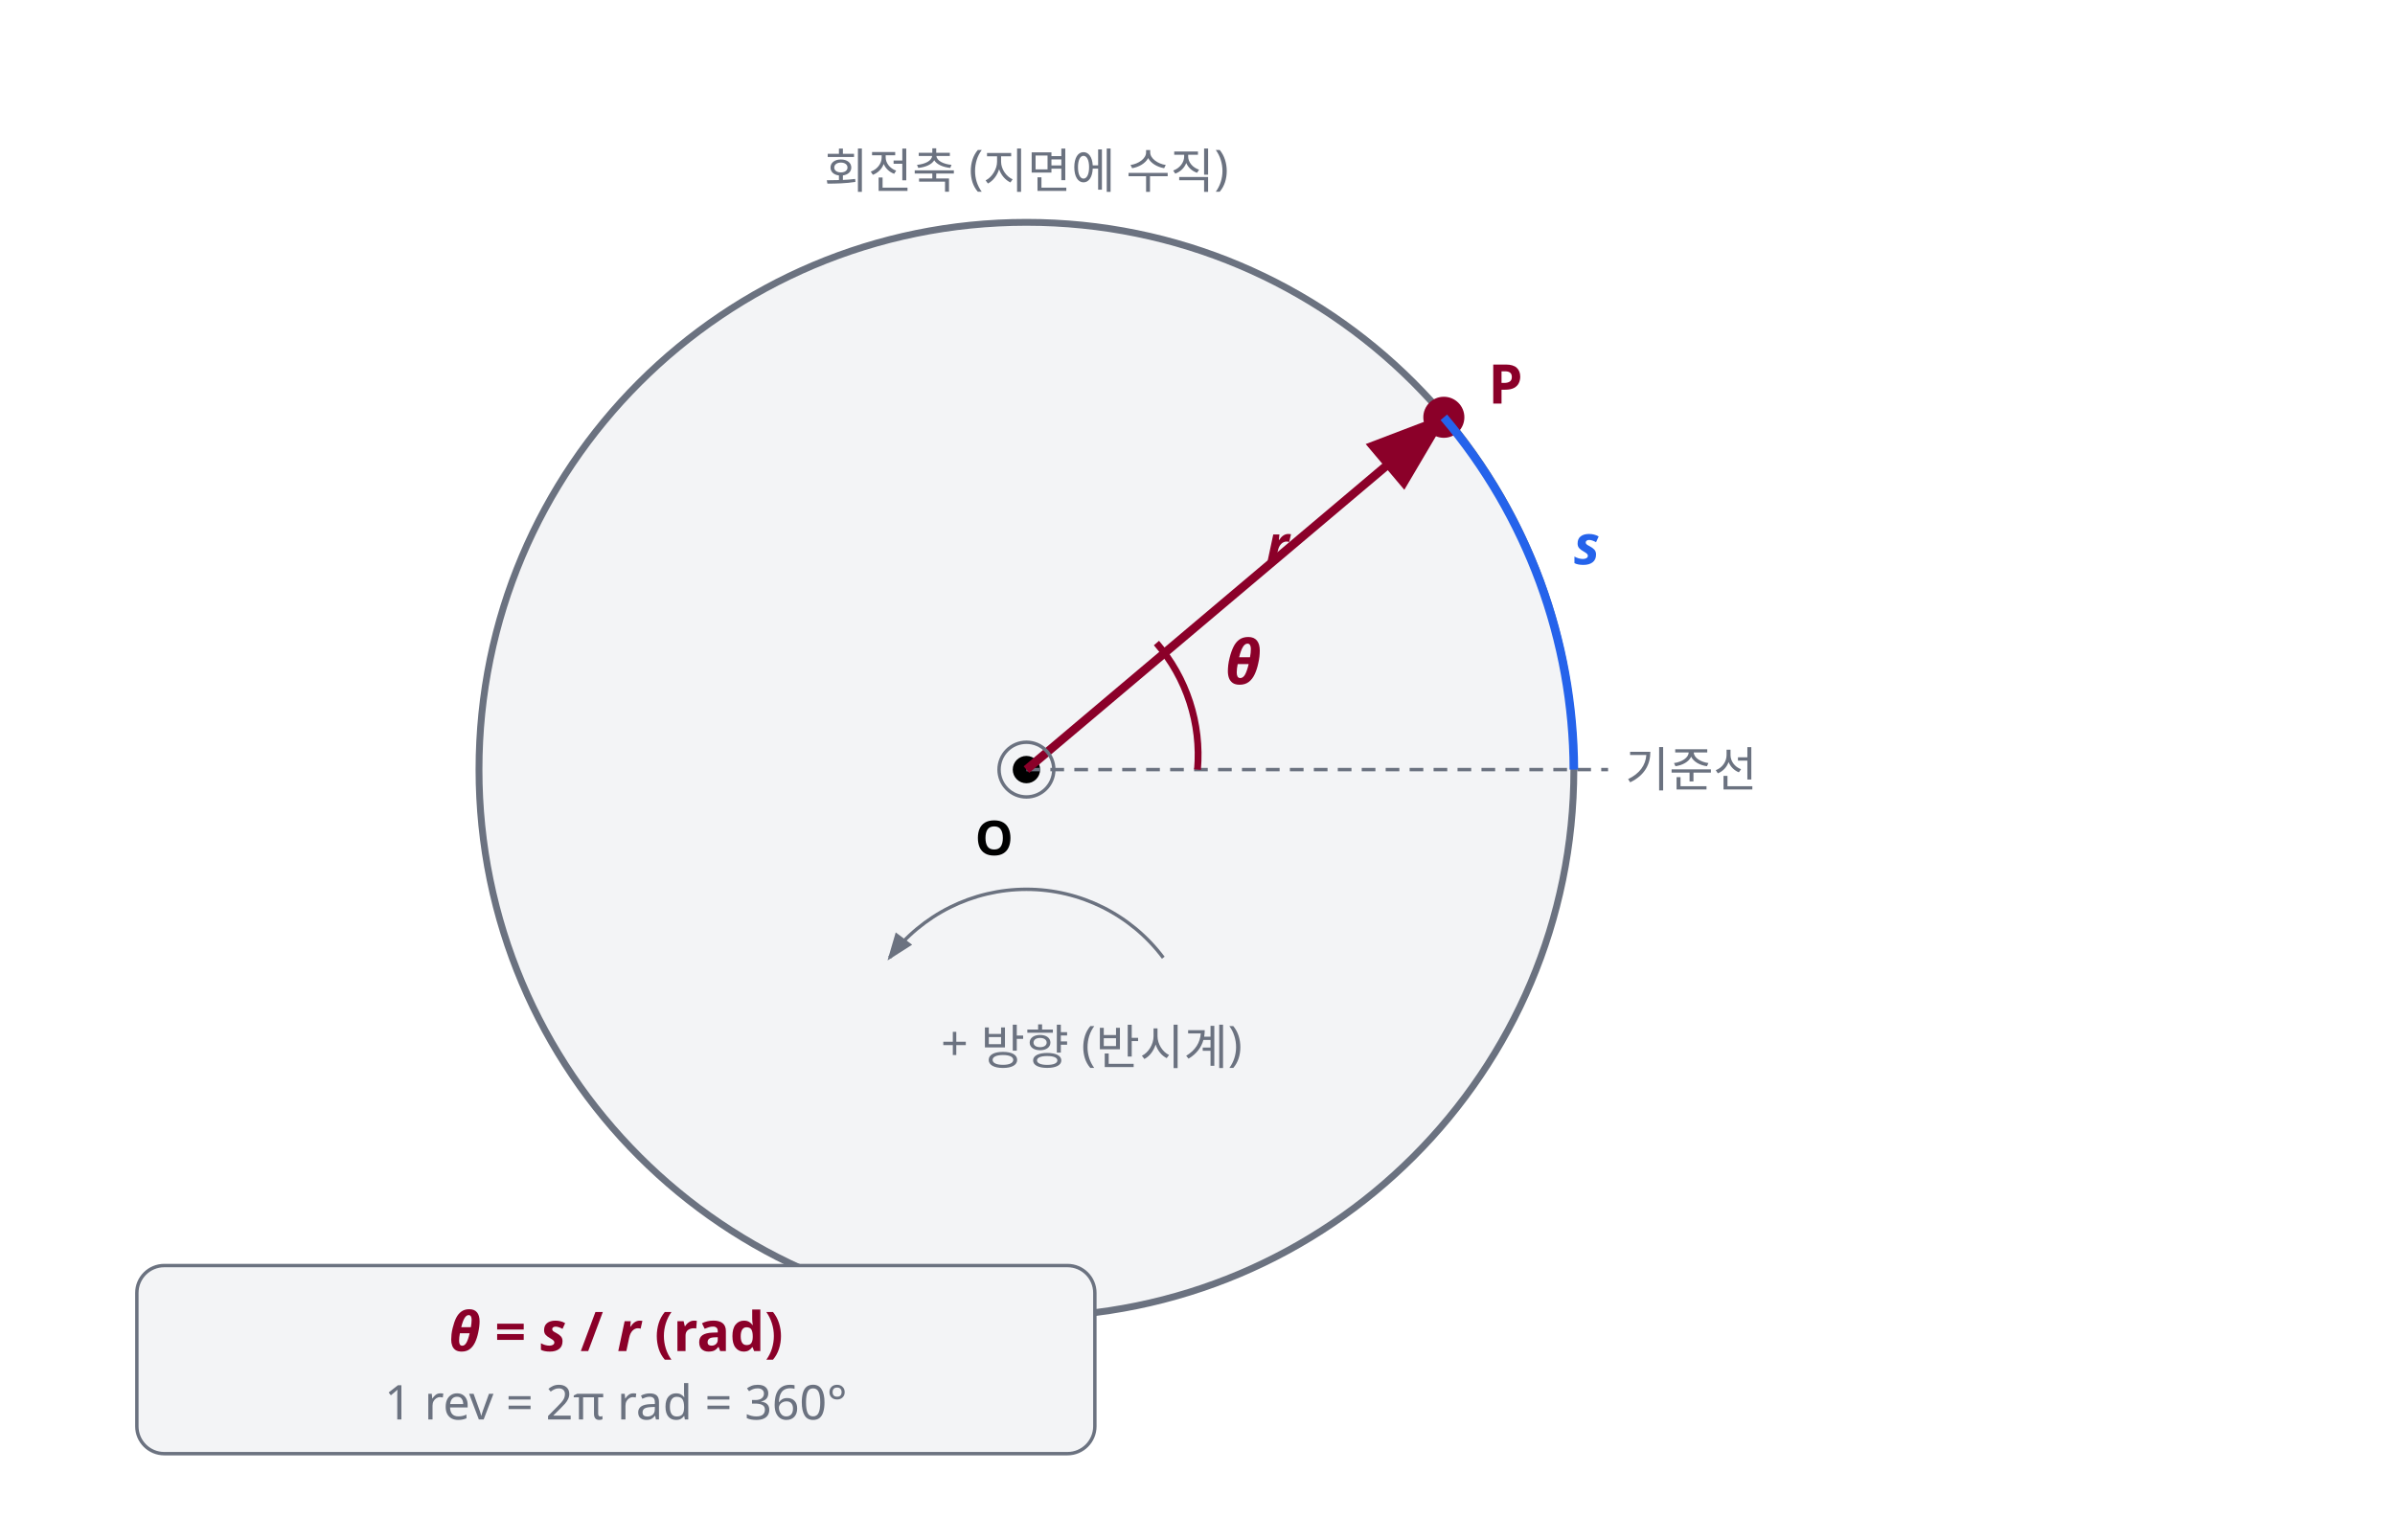
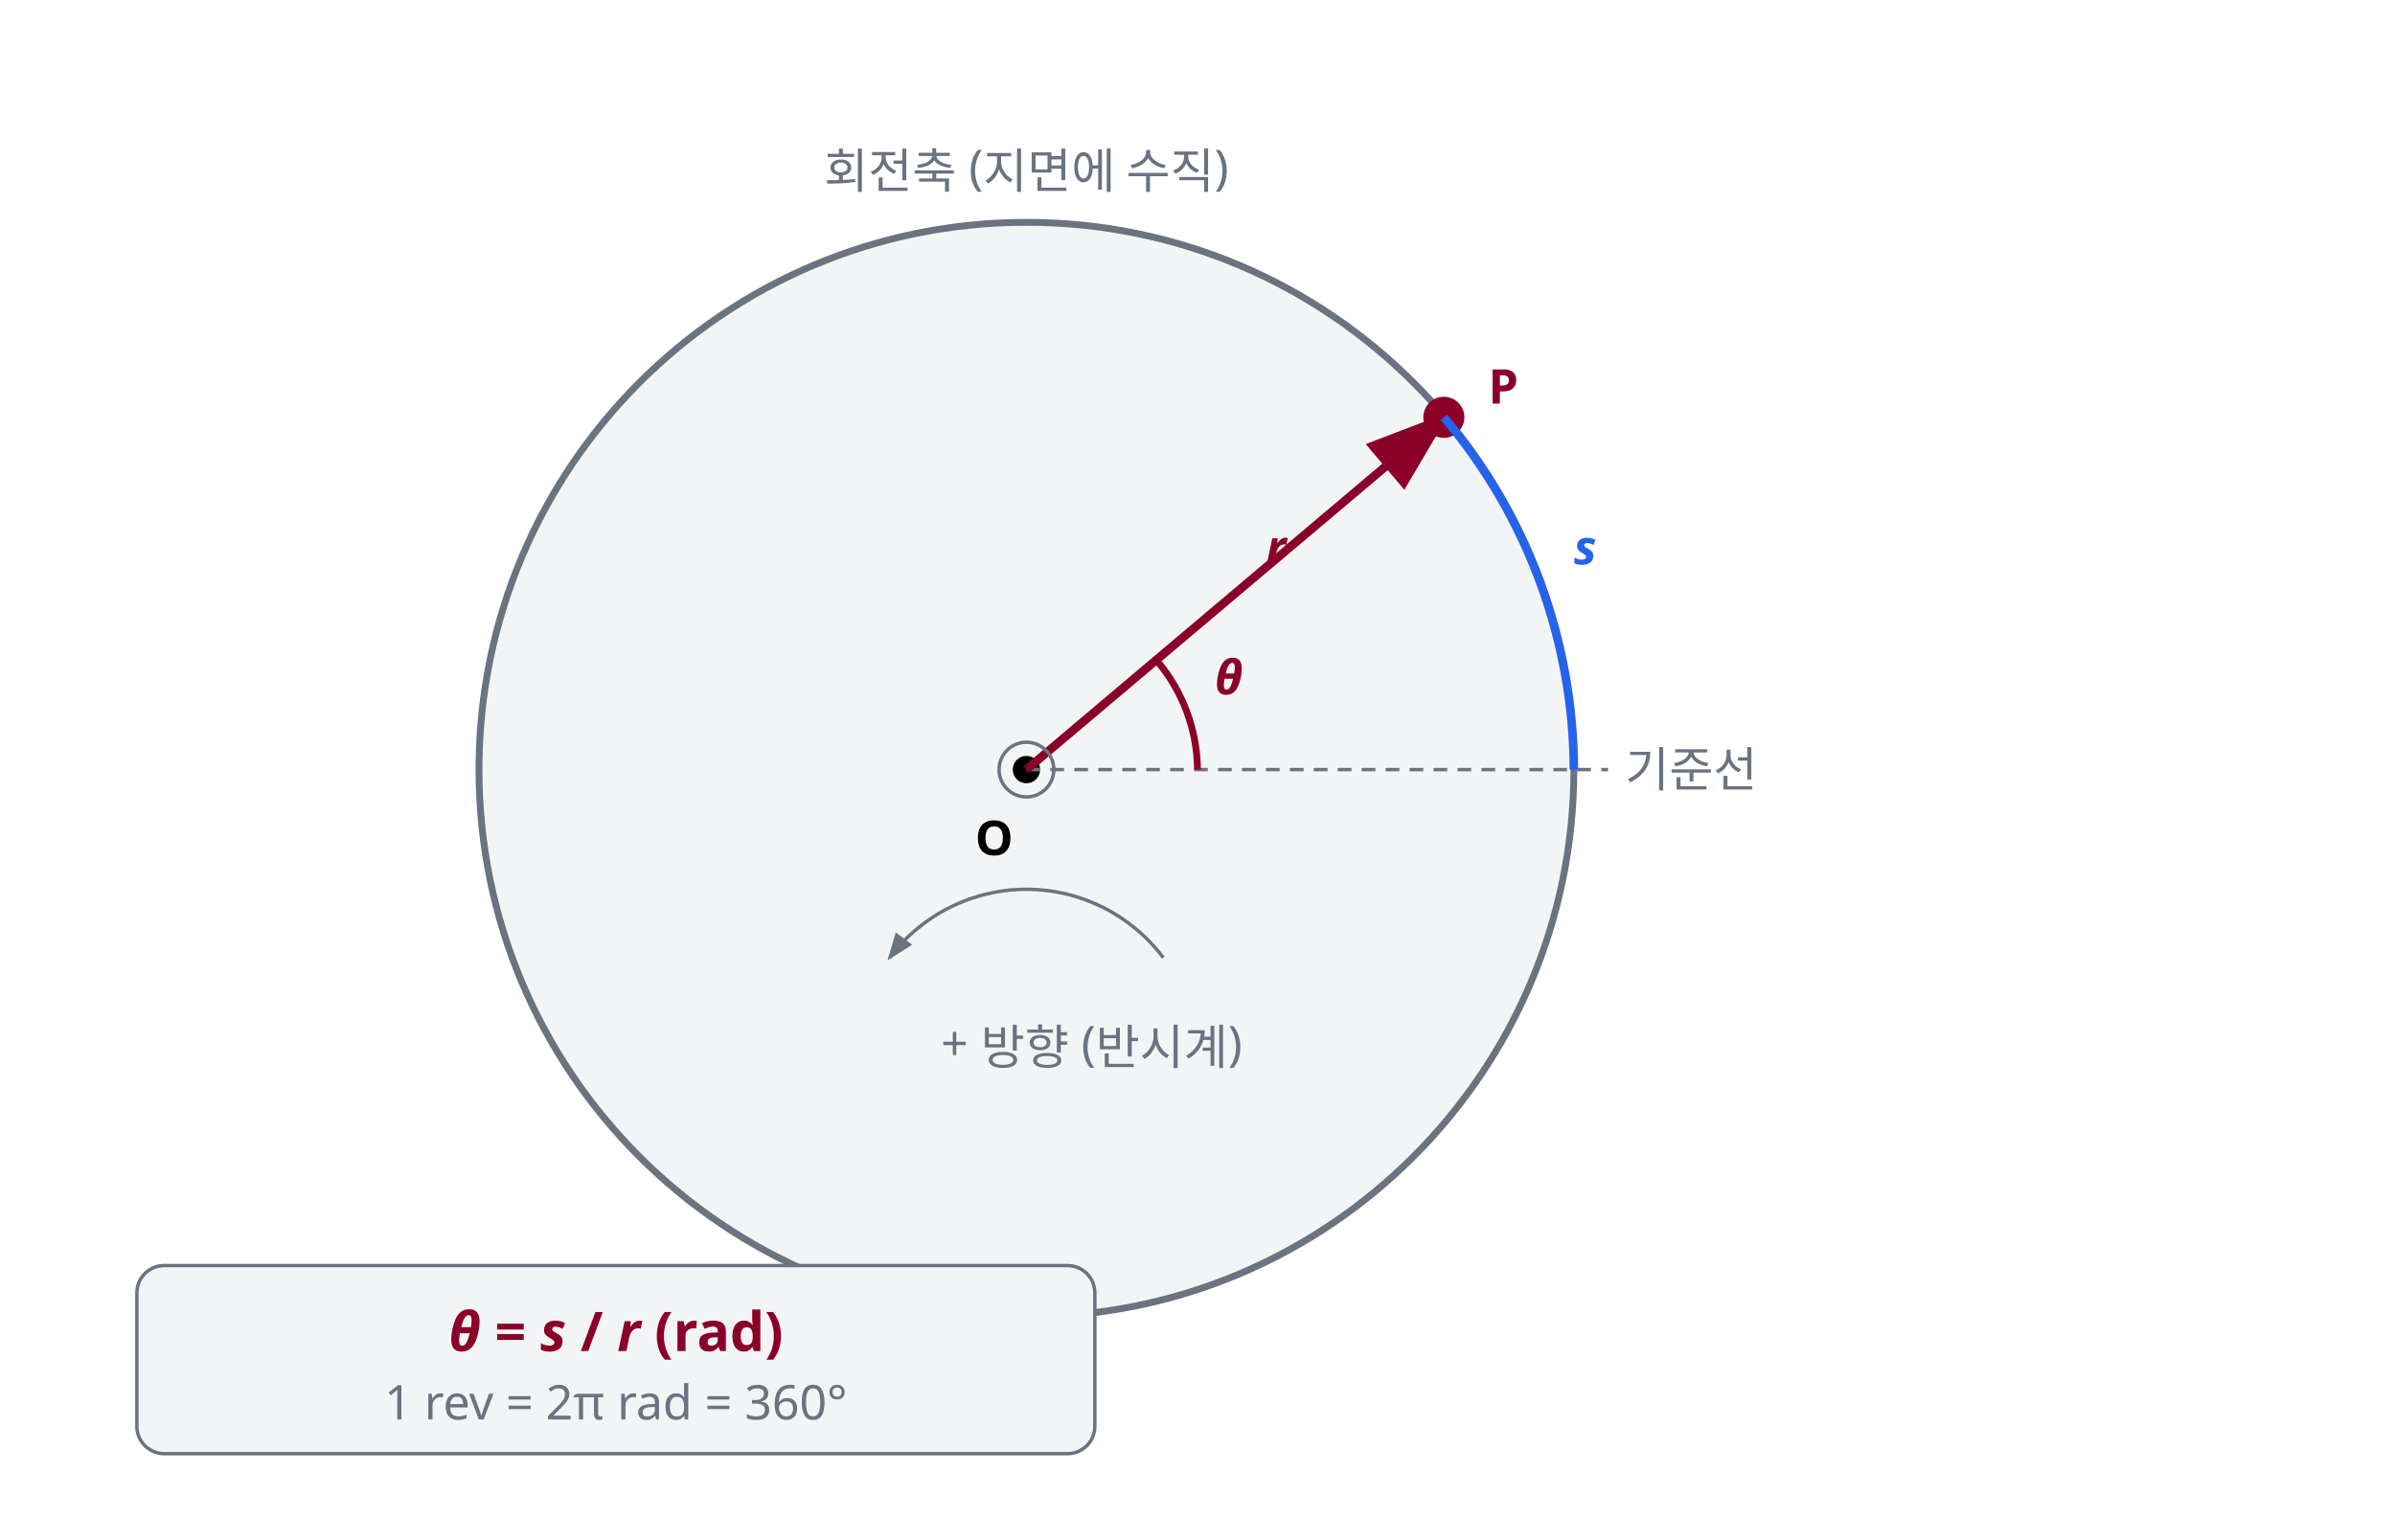
<svg xmlns="http://www.w3.org/2000/svg" viewBox="0 0 700 450" font-family="sans-serif">
  <defs>
    <marker id="arrow-red" markerWidth="10" markerHeight="7" refX="9" refY="3.5" orient="auto">
      <polygon points="0 0, 10 3.5, 0 7" fill="#8B0029" />
    </marker>
    <marker id="arrow-blue" markerWidth="10" markerHeight="7" refX="9" refY="3.5" orient="auto">
      <polygon points="0 0, 10 3.5, 0 7" fill="#2563EB" />
    </marker>
    <marker id="arrow-gray" markerWidth="8" markerHeight="6" refX="7" refY="3" orient="auto">
      <polygon points="0 0, 8 3, 0 6" fill="#6B7280" />
    </marker>
  </defs>
  <circle cx="300" cy="225" r="160" fill="#F3F4F6" stroke="#6B7280" stroke-width="2" />
  <circle cx="300" cy="225" r="4" fill="#000000" />
  <text x="285" y="250" font-size="14" fill="#000000" font-weight="bold">O</text>
  <line x1="300" y1="225" x2="470" y2="225" stroke="#6B7280" stroke-width="1" stroke-dasharray="4 3" />
  <text x="475" y="230" font-size="14" fill="#6B7280">기준선</text>
  <line x1="300" y1="225" x2="422" y2="122" stroke="#8B0029" stroke-width="2.5" marker-end="url(#arrow-red)" />
  <circle cx="422" cy="122" r="6" fill="#8B0029" />
-   <text x="435" y="118" font-size="16" fill="#8B0029" font-weight="bold">P</text>
-   <text x="370" y="165" font-size="16" fill="#8B0029" font-style="italic" font-weight="bold">r</text>
-   <path d="M 350 225 A 50 50 0 0 0 338 188" fill="none" stroke="#8B0029" stroke-width="2" />
-   <text x="358" y="200" font-size="18" fill="#8B0029" font-style="italic" font-weight="bold">θ</text>
+   <text x="435" y="118" font-size="14" fill="#8B0029" font-weight="bold">P</text>
+   <text x="370" y="165" font-size="14" fill="#8B0029" font-style="italic" font-weight="bold">r</text>
+   <path d="M 350 225 A 50 50 0 0 0 338 193" fill="none" stroke="#8B0029" stroke-width="2" />
+   <text x="355" y="203" font-size="14" fill="#8B0029" font-style="italic" font-weight="bold">θ</text>
  <path d="M 460 225 A 160 160 0 0 0 422 122" fill="none" stroke="#2563EB" stroke-width="2.5" />
-   <text x="460" y="165" font-size="16" fill="#2563EB" font-weight="bold" font-style="italic">s</text>
+   <text x="460" y="165" font-size="14" fill="#2563EB" font-weight="bold" font-style="italic">s</text>
  <rect x="40" y="370" width="280" height="55" rx="8" fill="#F3F4F6" stroke="#6B7280" stroke-width="1" />
  <text x="180" y="395" text-anchor="middle" font-size="16" fill="#8B0029" font-weight="bold">
    <tspan font-style="italic">θ</tspan> = <tspan font-style="italic">s</tspan> / <tspan font-style="italic">r</tspan>  (rad)
  </text>
  <text x="180" y="415" text-anchor="middle" font-size="14" fill="#6B7280">
    1 rev = 2π rad = 360°
  </text>
  <path d="M 340 280 A 50 50 0 0 0 260 280" fill="none" stroke="#6B7280" stroke-width="1" marker-end="url(#arrow-gray)" />
  <text x="275" y="310" font-size="14" fill="#6B7280">+ 방향 (반시계)</text>
  <text x="300" y="55" text-anchor="middle" font-size="14" fill="#6B7280">회전축 (지면에 수직)</text>
  <circle cx="300" cy="225" r="8" fill="none" stroke="#6B7280" stroke-width="1" />
</svg>
